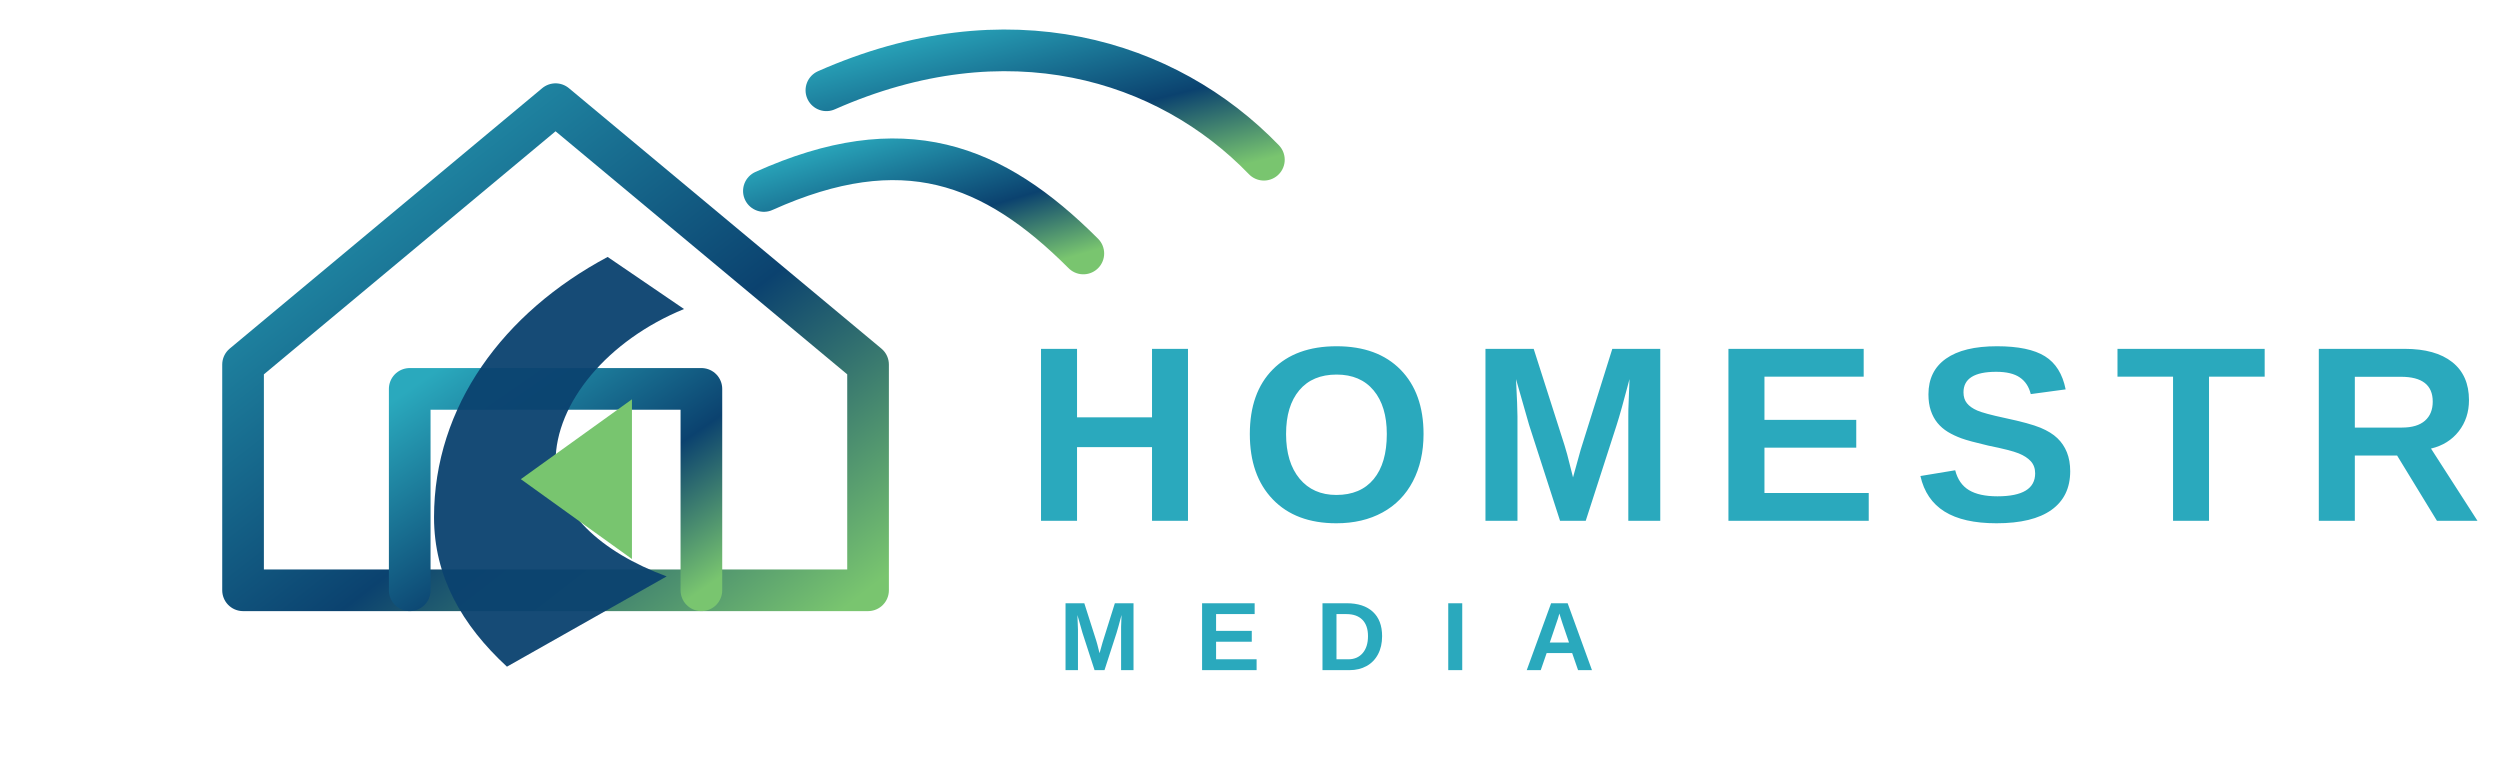
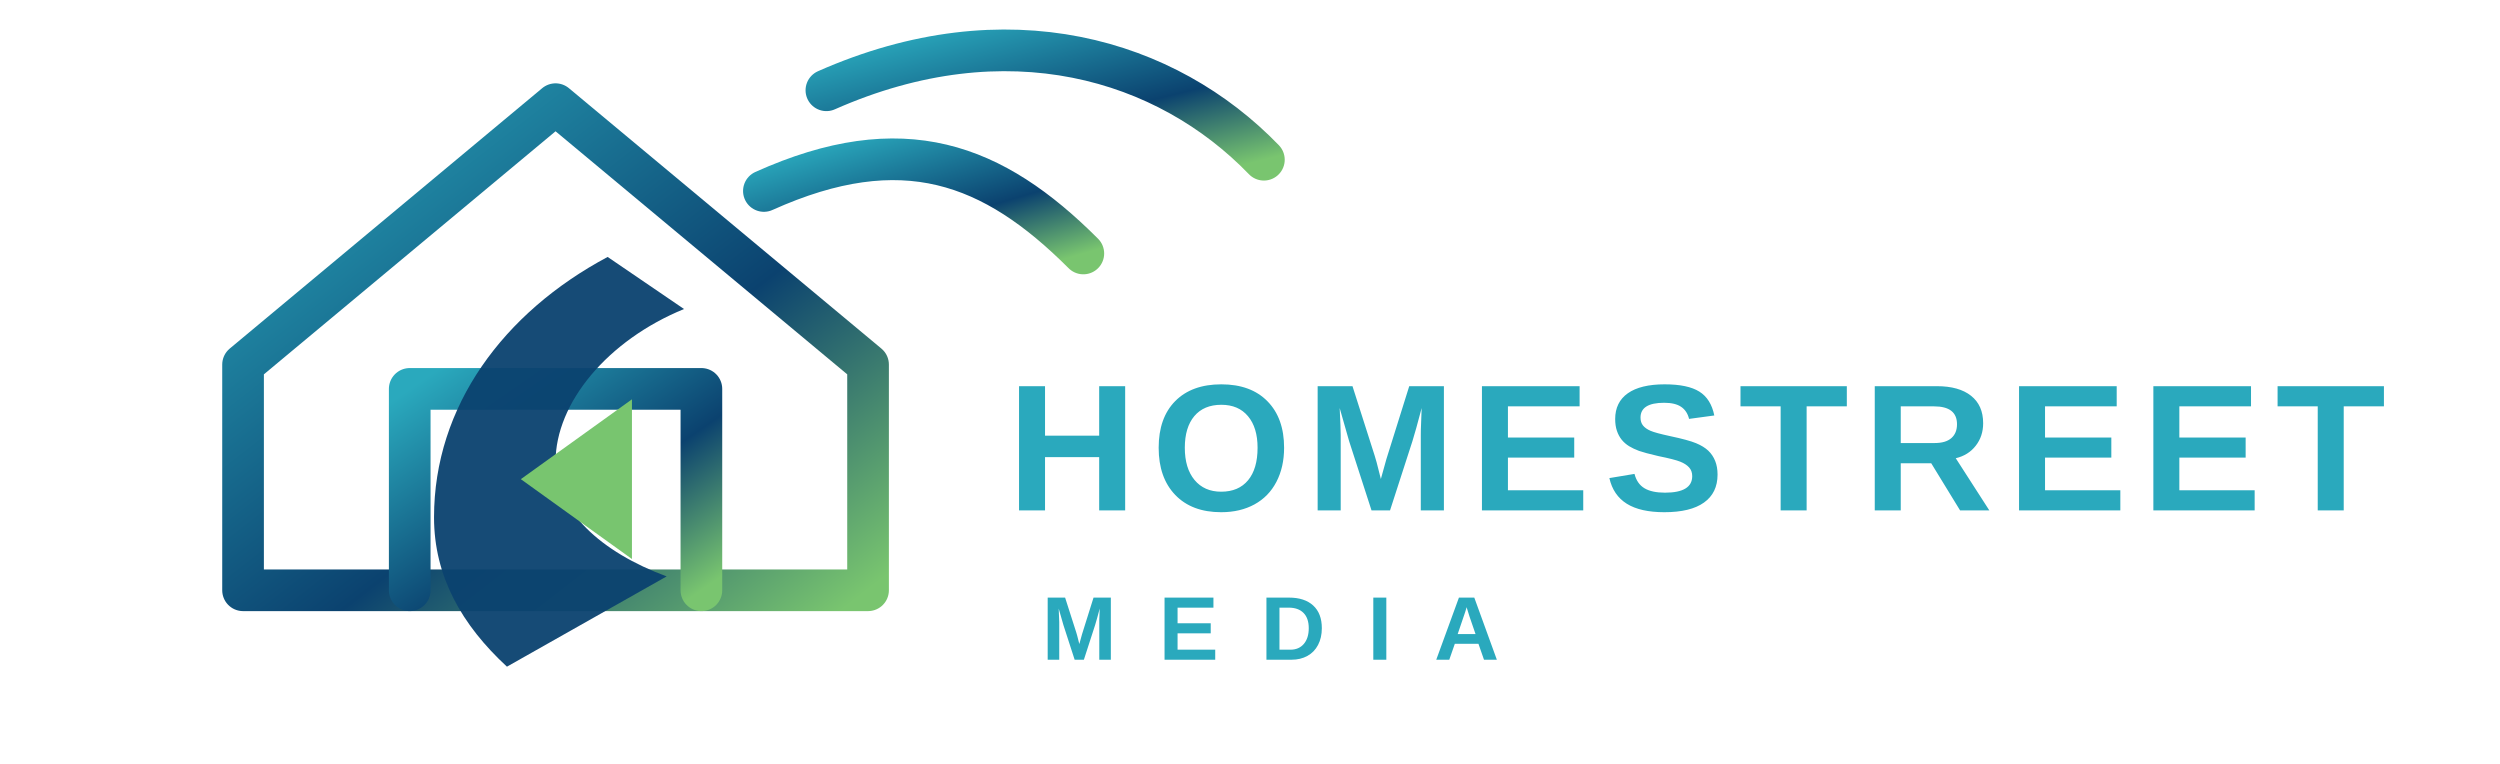
<svg xmlns="http://www.w3.org/2000/svg" viewBox="0 0 720 220" role="img" aria-labelledby="title desc">
  <defs>
    <linearGradient id="g" x1="0" y1="0" x2="1" y2="1">
      <stop offset="0" stop-color="#2aa9bd" />
      <stop offset=".6" stop-color="#0b426f" />
      <stop offset="1" stop-color="#79c56f" />
    </linearGradient>
  </defs>
  <g fill="none" stroke="url(#g)" stroke-width="12" stroke-linecap="round" stroke-linejoin="round">
    <path d="M70 105 160 30l90 75v65H70z" />
    <path d="M118 170v-58h84v58" />
    <path d="M220 55c40-18 66-8 92 18" />
    <path d="M238 26c52-23 98-9 126 20" />
  </g>
  <path d="M175 74c-30 16-50 43-50 75 0 17 8 31 21 43l46-26c-19-7-32-19-32-33 0-17 15-35 37-44l-22-15z" fill="#0b426f" opacity=".95" />
  <path d="m150 138 32-23v46z" fill="#78c56f" />
  <g fill="#2aa9bd">
-     <text x="295" y="150" font-family="Arial,Helvetica,sans-serif" font-size="72" font-weight="700" letter-spacing="10">HOMESTREET</text>
-     <text x="305" y="193" font-family="Arial,Helvetica,sans-serif" font-size="28" font-weight="600" letter-spacing="16">MEDIA</text>
+     <text x="290" y="147" font-family="Arial,Helvetica,sans-serif" font-size="52" font-weight="700" letter-spacing="4">HOMESTREET</text>
+     <text x="300" y="190" font-family="Arial,Helvetica,sans-serif" font-size="26" font-weight="600" letter-spacing="12">MEDIA</text>
  </g>
</svg>
